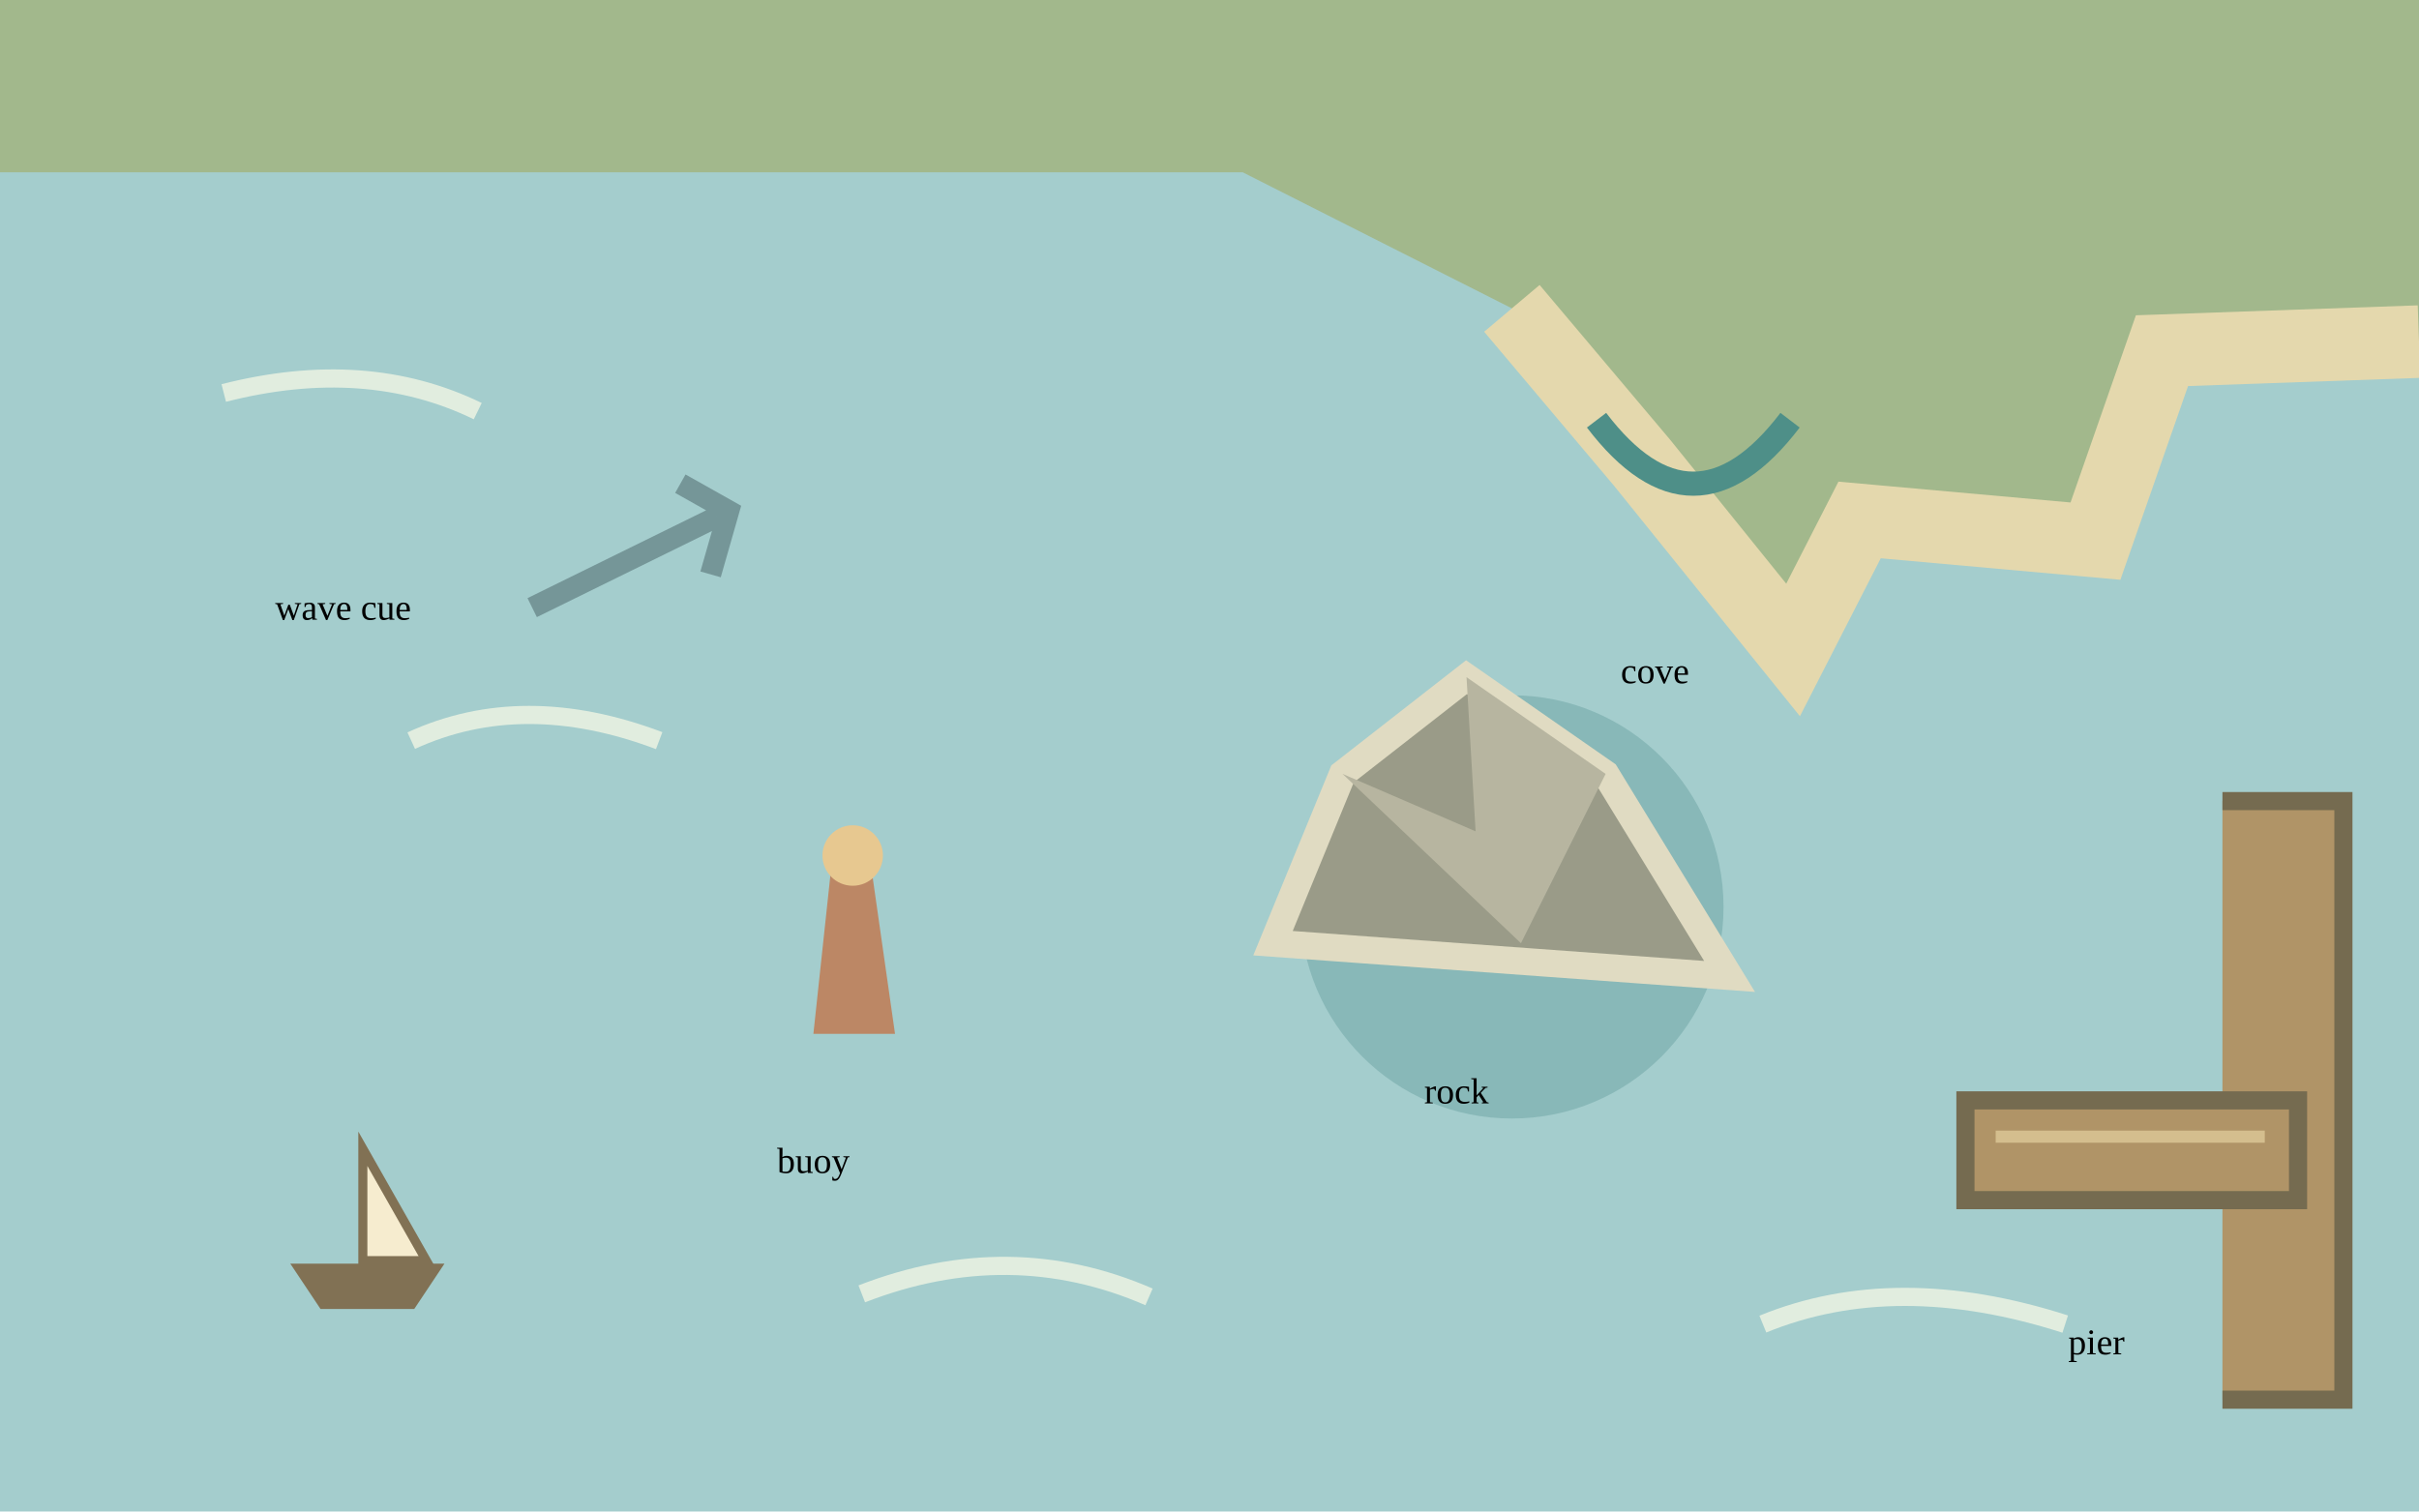
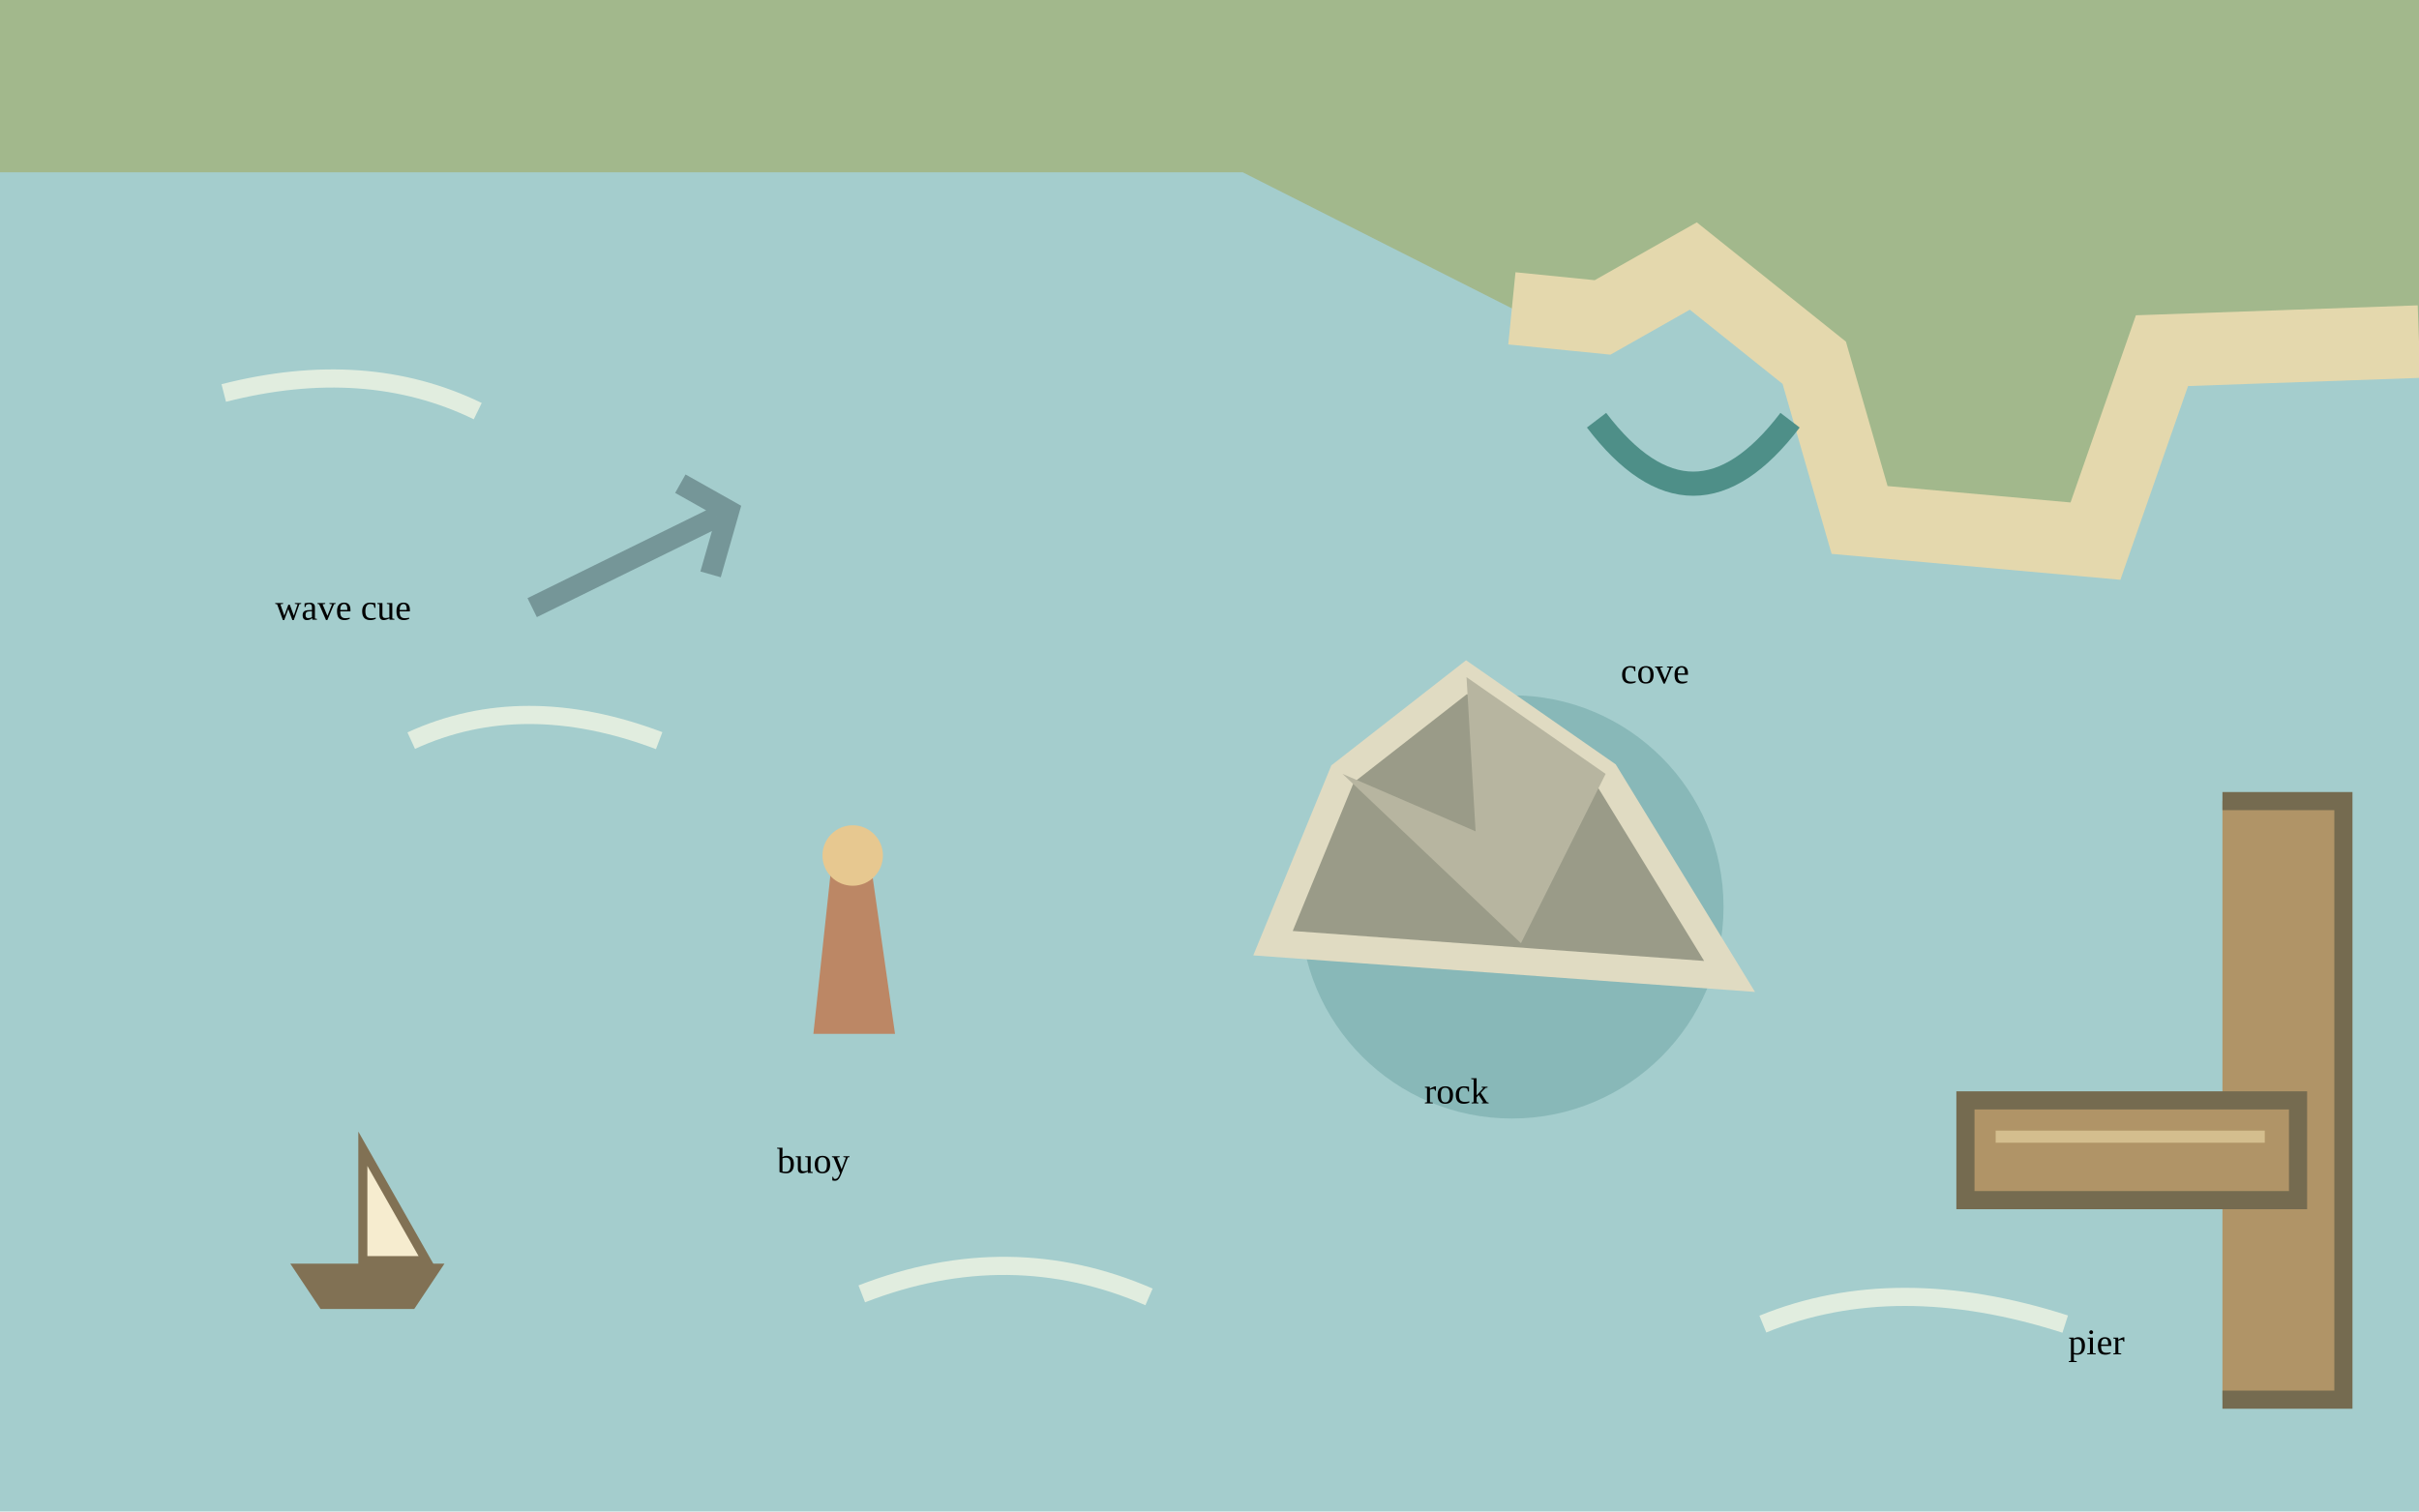
<svg xmlns="http://www.w3.org/2000/svg" viewBox="0 0 800 500" aria-label="A boat, buoy, rocky island, calm cove and pier">
  <rect width="800" height="500" fill="#a4cdcd" />
-   <path d="M0 0H800V113L715 116 693 179 615 172 593 215 543 153 500 102 411 57H0Z" fill="#a2b88c" />
-   <path d="M500 102L543 153 593 215 615 172 693 179 715 116 800 113" fill="none" stroke="#e4d8ad" stroke-width="24" />
+   <path d="M0 0H800V113L715 116 693 179 615 172 600 120 560 88 530 105 500 102 411 57H0Z" fill="#a2b88c" />
+   <path d="M500 102L530 105 560 88 600 120 615 172 693 179 715 116 800 113" fill="none" stroke="#e4d8ad" stroke-width="24" />
  <path class="wave" d="M74 130Q121 118 158 136M136 245Q173 228 218 245M285 428Q334 409 380 429M583 438Q627 420 683 438" fill="none" stroke="#e1eddf" stroke-width="6" />
  <g data-pick="rock" role="button" tabindex="0" aria-label="Rocky island">
    <circle cx="500" cy="300" r="70" fill="#88b8b8" />
    <path d="M421 312L444 256 485 224 531 256 572 323Z" fill="#9a9b88" stroke="#e0dbc2" stroke-width="9" />
    <path d="M444 256L488 275 485 224 531 256 503 312Z" fill="#b7b5a0" />
    <text x="471" y="365">rock</text>
  </g>
  <g data-pick="buoy" role="button" tabindex="0" aria-label="Buoy">
    <circle cx="280" cy="320" r="61" fill="transparent" />
    <path d="M269 342L275 286H288L296 342Z" fill="#bc8765" />
    <circle cx="282" cy="283" r="10" fill="#e7c890" />
    <text x="257" y="388">buoy</text>
  </g>
  <g data-pick="cove" role="button" tabindex="0" aria-label="Calm cove">
    <circle cx="560" cy="150" r="65" fill="transparent" />
    <path d="M528 139Q560 181 592 139" fill="none" stroke="#4e8f88" stroke-width="8" />
    <text x="536" y="226">cove</text>
  </g>
  <g data-pick="pier" role="button" tabindex="0" aria-label="Pier">
    <circle cx="700" cy="380" r="69" fill="transparent" />
    <path d="M735 265H775V463H735M650 364H760V397H650Z" fill="#b09467" stroke="#756b50" stroke-width="6" />
    <path d="M660 376H749" stroke="#d4be8e" stroke-width="4" />
    <text x="684" y="448">pier</text>
  </g>
  <g aria-label="The wave cue points towards the cove">
    <path d="M176 201L237 171M225 160L241 169 235 190" fill="none" stroke="#759698" stroke-width="7" />
    <text x="91" y="205">wave cue</text>
  </g>
  <path class="route" />
  <g class="marker boat" transform="translate(120 415)">
    <path d="M-24 3H27L17 18H-14Z" fill="#817154" />
    <path d="M0-35V2H21Z" fill="#f6eccf" stroke="#817154" stroke-width="3" />
  </g>
</svg>
